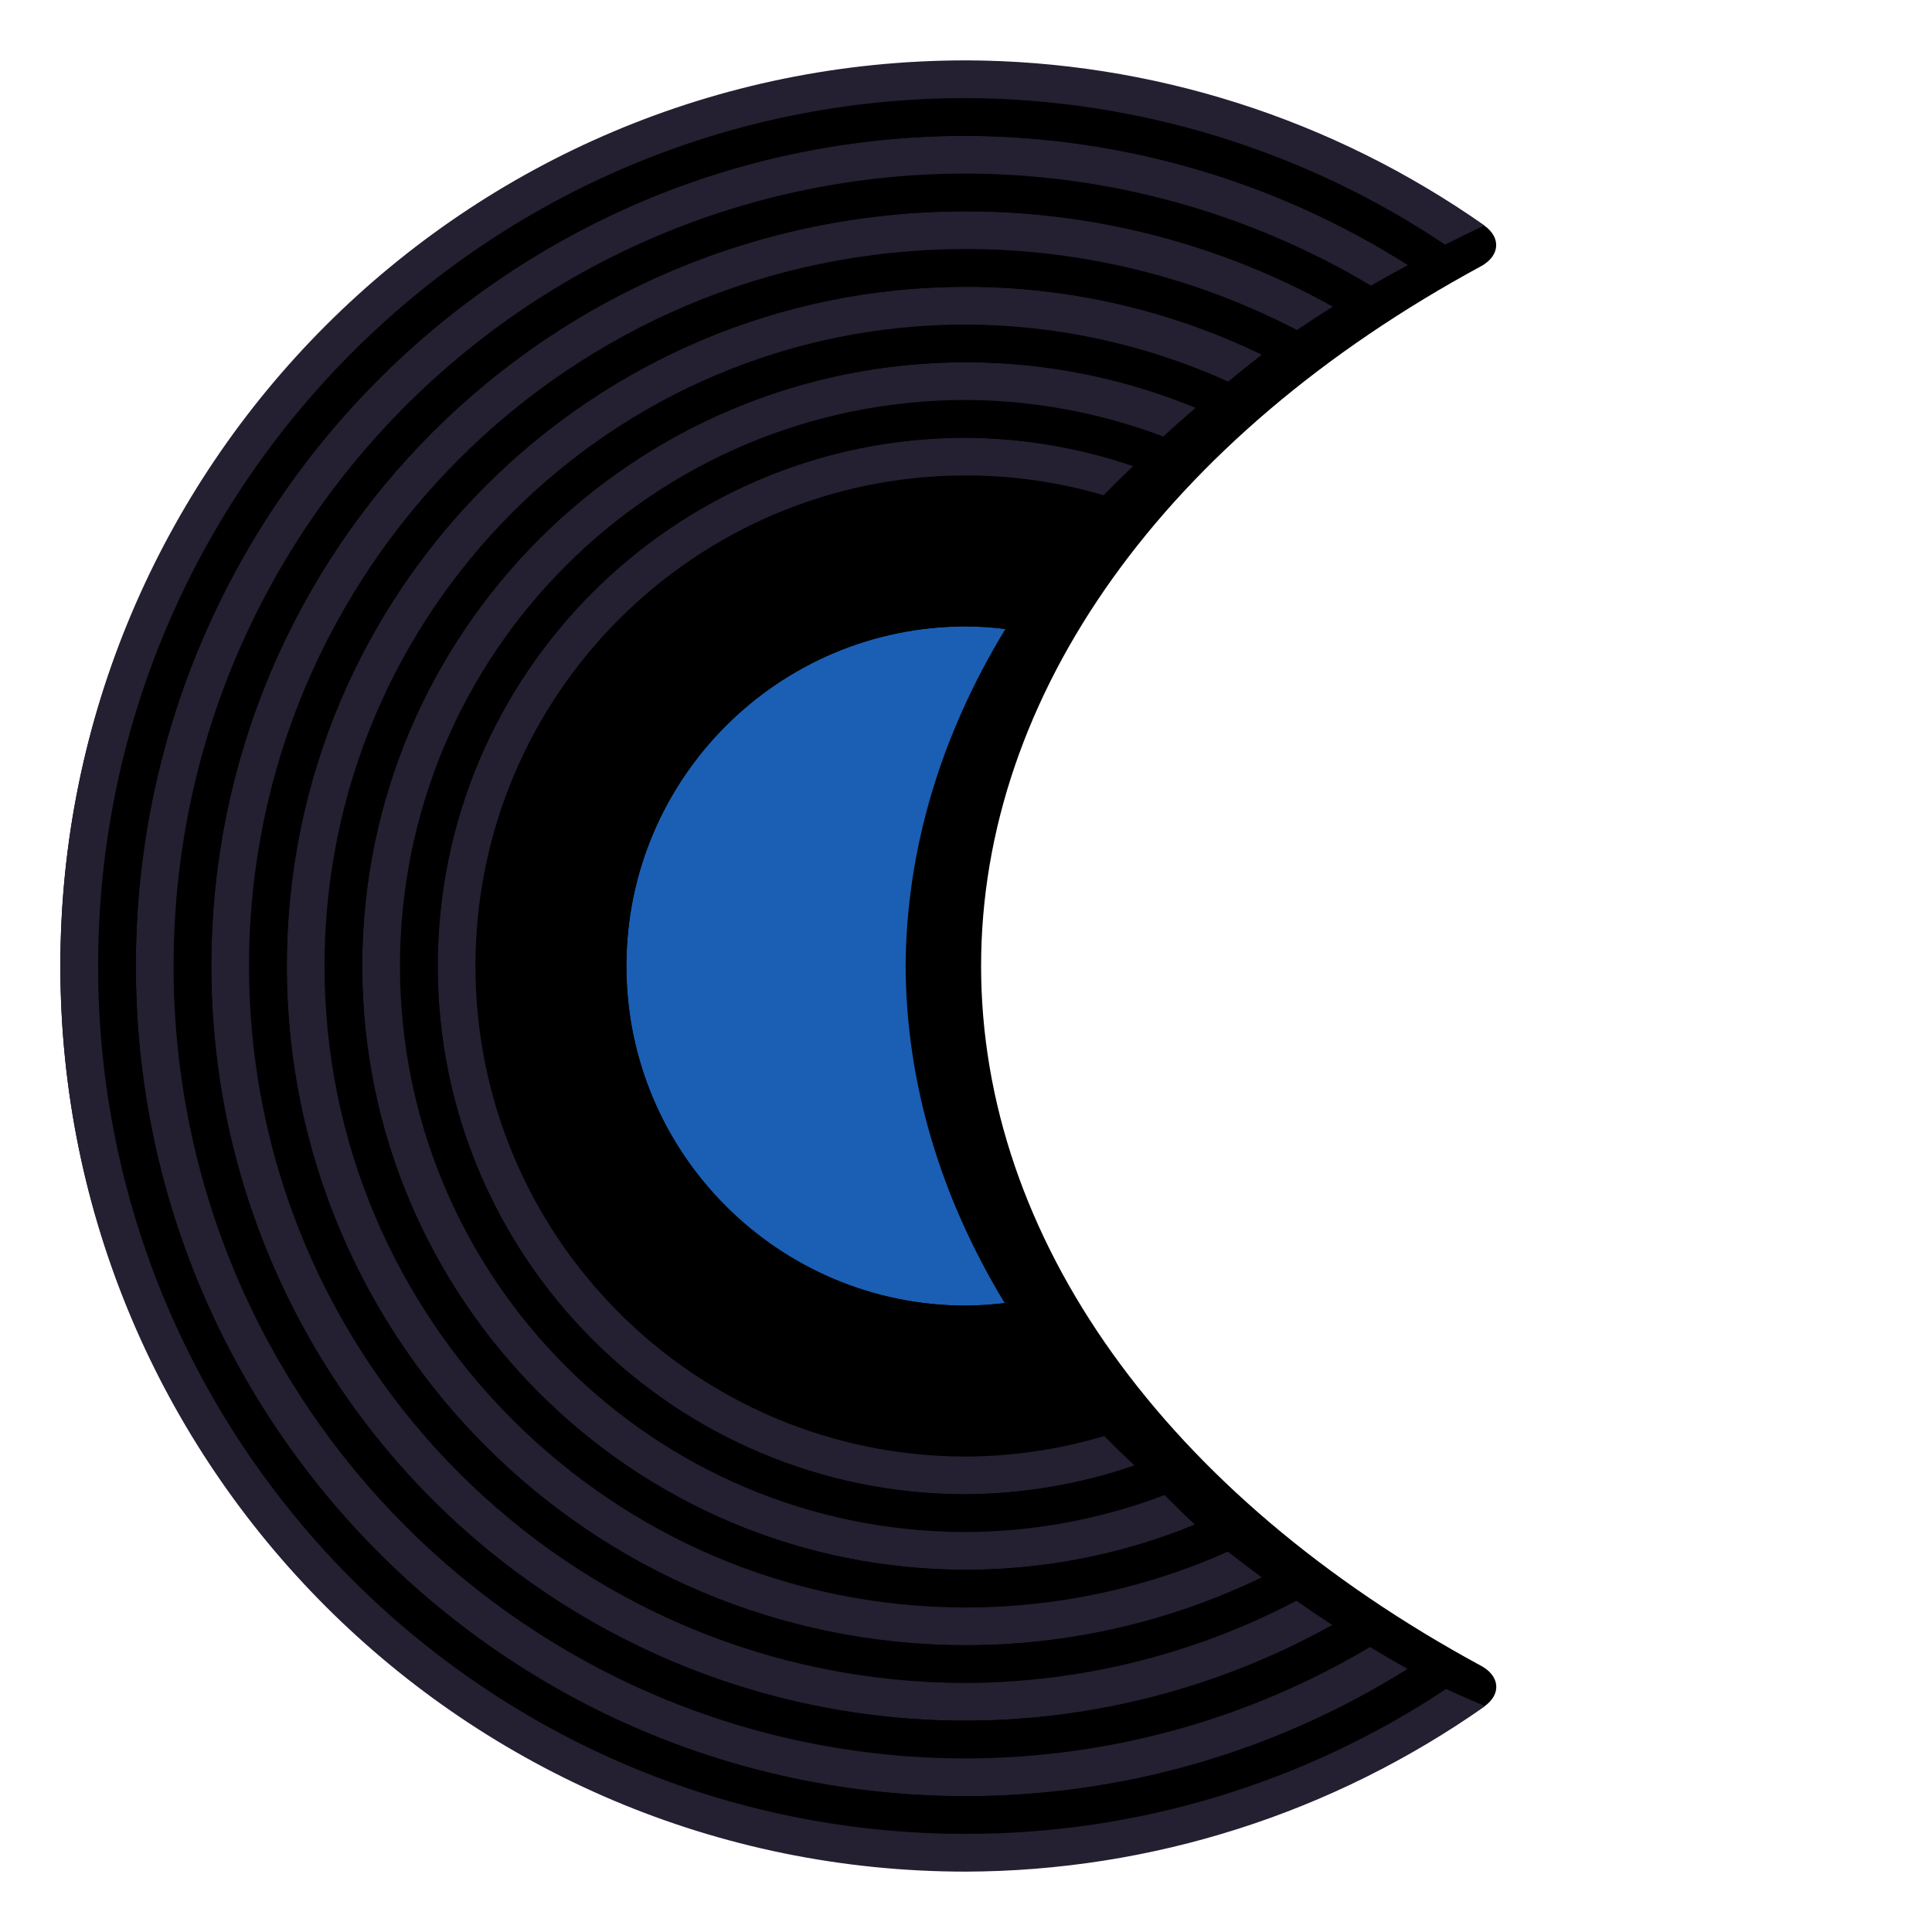
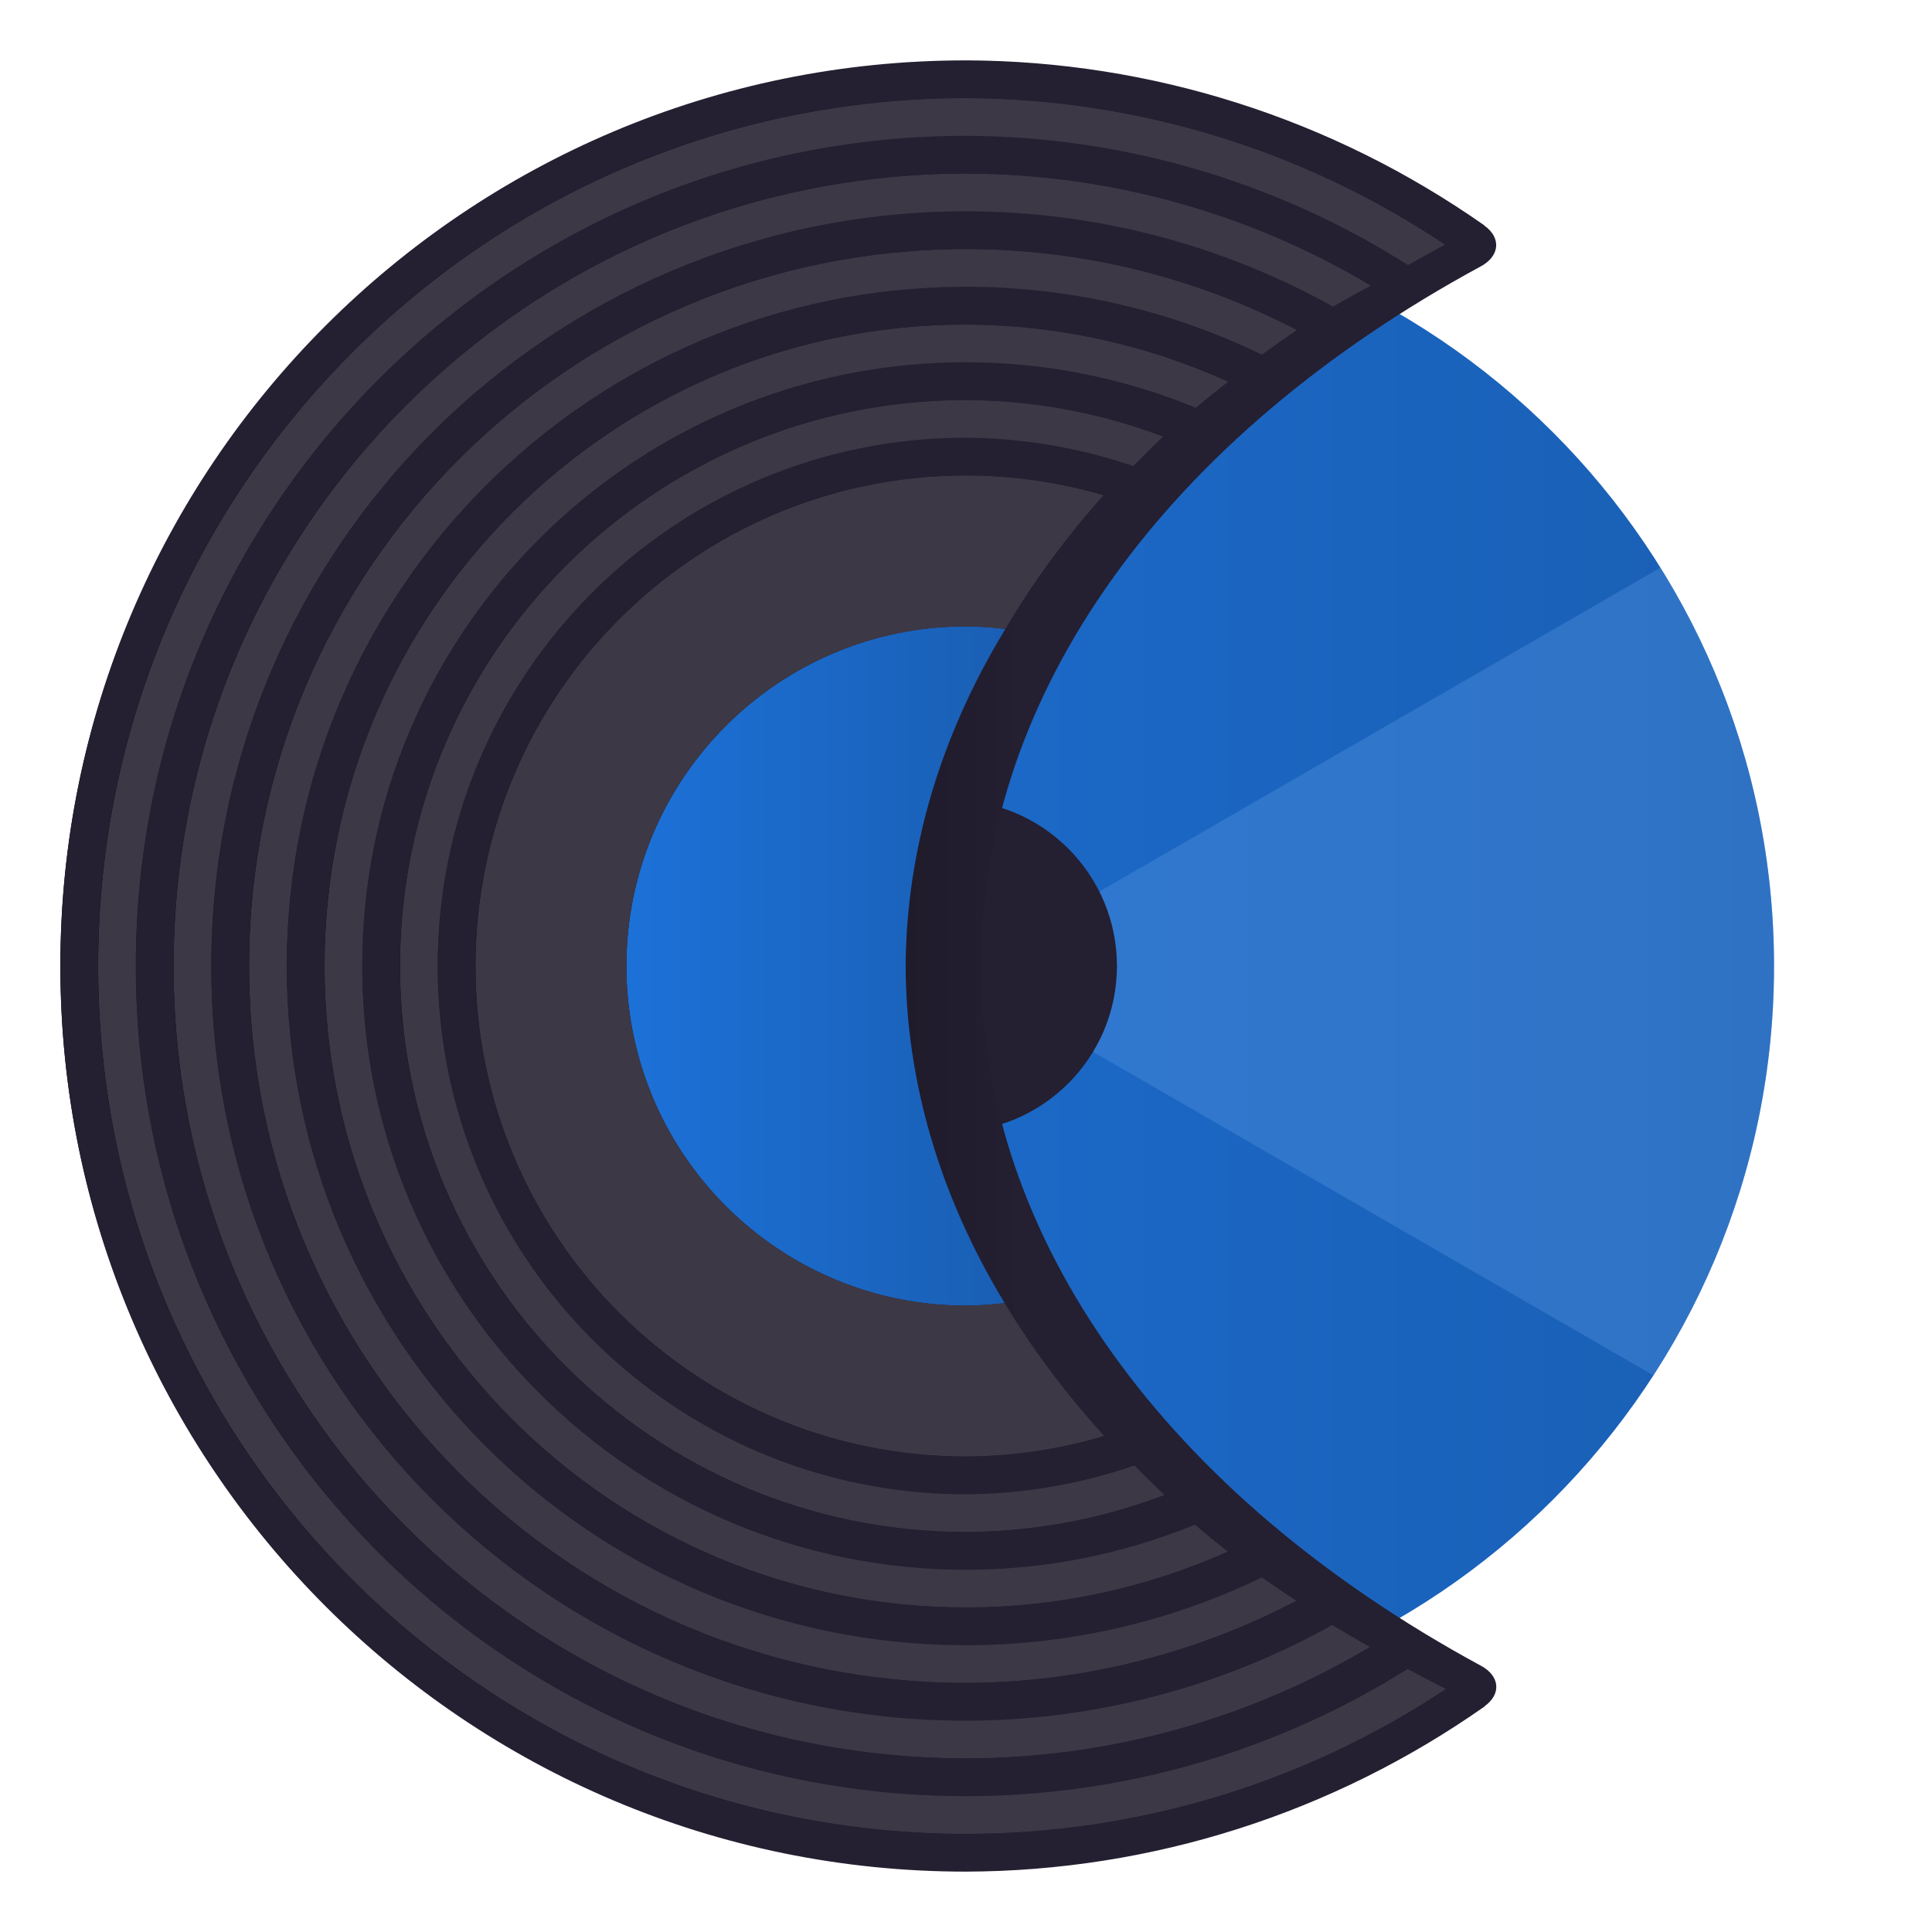
<svg xmlns="http://www.w3.org/2000/svg" height="128px" viewBox="0 0 128 128" width="128px">
-   <path d="m 64 4.176 c -33.137 0 -60 26.785 -60 59.824 s 26.863 59.824 60 59.824 c 12.297 0 24.273 -3.766 34.324 -10.758 c 1.164 -0.809 1.051 -2.023 -0.195 -2.699 c -20.926 -11.34 -33.129 -28.355 -33.129 -46.367 c 0 -18.008 12.199 -35.023 33.117 -46.359 c 1.25 -0.68 1.367 -1.902 0.195 -2.715 c -10.047 -6.988 -22.02 -10.75 -34.312 -10.75 z m 0 0" />
-   <path d="m 66.562 86.332 c -4.305 -7.098 -6.531 -14.676 -6.562 -22.332 c 0.047 -7.656 2.289 -15.234 6.609 -22.328 c -0.863 -0.109 -1.738 -0.164 -2.609 -0.172 c -12.426 0 -22.5 10.074 -22.5 22.5 s 10.074 22.5 22.5 22.5 c 0.855 -0.008 1.711 -0.062 2.562 -0.168 z m 0 0" fill="#1a5fb4" />
-   <path d="m 73.16 95.141 c -2.559 -2.812 -4.766 -5.758 -6.598 -8.809 c -0.852 0.105 -1.707 0.16 -2.562 0.168 c -12.426 0 -22.5 -10.074 -22.5 -22.5 s 10.074 -22.5 22.5 -22.5 c 0.871 0.008 1.746 0.062 2.609 0.172 c 1.801 -3.07 3.98 -6.035 6.508 -8.867 c -2.961 -0.863 -6.031 -1.305 -9.117 -1.305 c -17.949 0 -32.5 14.551 -32.5 32.5 s 14.551 32.5 32.5 32.5 c 3.102 -0.016 6.188 -0.473 9.16 -1.363 z m 0 0" />
+   <linearGradient id="a" gradientUnits="userSpaceOnUse" x1="17.536" x2="117.536" y1="64" y2="64">
+     <stop offset="0" stop-color="#1c71d8" />
+     <stop offset="0.999" stop-color="#1a5fb4" />
+   </linearGradient>
+   <linearGradient id="b" gradientUnits="userSpaceOnUse" x1="4" x2="99.134" y1="64" y2="64">
+     <stop offset="0" />
+     <stop offset="0.671" stop-color="#241f31" />
+   </linearGradient>
+   <linearGradient id="c" gradientUnits="userSpaceOnUse" x1="41.5" x2="66.611" y1="64" y2="64">
+     <stop offset="0" stop-color="#1c71d8" />
+     <stop offset="1" stop-color="#1a5fb4" />
+   </linearGradient>
+   <path d="m 117.535 64 c 0 27.613 -22.387 50 -50 50 c -27.613 0 -50 -22.387 -50 -50 s 22.387 -50 50 -50 c 27.613 0 50 22.387 50 50 z m 0 0" fill="url(#a)" />
+   <path d="m 110.004 37.609 l -7.148 4.129 l -39.43 22.762 l 39.43 22.762 l 6.684 3.859 c 5.219 -8.082 7.996 -17.5 7.996 -27.121 c 0 -9.328 -2.609 -18.469 -7.531 -26.391 z m 0 0" fill="#62a0ea" fill-opacity="0.302" />
+   <path d="m 74 64 c 0 6.074 -4.926 11 -11 11 s -11 -4.926 -11 -11 s 4.926 -11 11 -11 s 11 4.926 11 11 z m 0 0" fill="#241f31" />
+   <path d="m 64 4.176 c -33.137 0 -60 26.785 -60 59.824 s 26.863 59.824 60 59.824 c 12.297 0 24.273 -3.766 34.324 -10.758 c 1.164 -0.809 1.051 -2.023 -0.195 -2.699 c -20.926 -11.34 -33.129 -28.355 -33.129 -46.367 c 0 -18.008 12.199 -35.023 33.117 -46.359 c 1.25 -0.68 1.367 -1.902 0.195 -2.715 c -10.047 -6.988 -22.02 -10.75 -34.312 -10.75 z m 0 0" fill="url(#b)" />
+   <path d="m 66.562 86.332 c -4.305 -7.098 -6.531 -14.676 -6.562 -22.332 c 0.047 -7.656 2.289 -15.234 6.609 -22.328 c -0.863 -0.109 -1.738 -0.164 -2.609 -0.172 c -12.426 0 -22.5 10.074 -22.5 22.5 s 10.074 22.5 22.5 22.5 c 0.855 -0.008 1.711 -0.062 2.562 -0.168 z m 0 0" fill="url(#c)" />
+   <path d="m 73.16 95.141 c -2.559 -2.812 -4.766 -5.758 -6.598 -8.809 c -0.852 0.105 -1.707 0.16 -2.562 0.168 c -12.426 0 -22.5 -10.074 -22.5 -22.5 s 10.074 -22.5 22.5 -22.5 c 0.871 0.008 1.746 0.062 2.609 0.172 c 1.801 -3.07 3.98 -6.035 6.508 -8.867 c -2.961 -0.863 -6.031 -1.305 -9.117 -1.305 c -17.949 0 -32.5 14.551 -32.5 32.5 s 14.551 32.5 32.5 32.5 c 3.102 -0.016 6.188 -0.473 9.16 -1.363 z m 0 0" fill="#3d3846" />
  <path d="m 75.16 97.094 c -0.688 -0.645 -1.352 -1.293 -2 -1.953 c -2.973 0.887 -6.059 1.344 -9.16 1.359 c -17.949 0 -32.5 -14.551 -32.5 -32.5 s 14.551 -32.5 32.5 -32.5 c 3.086 0 6.156 0.441 9.117 1.309 c 0.637 -0.652 1.289 -1.297 1.961 -1.93 c -3.566 -1.219 -7.309 -1.852 -11.078 -1.879 c -19.328 0 -35 15.672 -35 35 s 15.672 35 35 35 c 3.801 -0.027 7.566 -0.668 11.16 -1.906 z m 0 0" fill="#241f31" />
-   <path d="m 77.156 99.051 c -0.684 -0.645 -1.348 -1.297 -1.996 -1.957 c -3.594 1.238 -7.359 1.879 -11.16 1.906 c -19.328 0 -35 -15.672 -35 -35 s 15.672 -35 35 -35 c 3.77 0.027 7.512 0.66 11.078 1.879 c 0.645 -0.66 1.309 -1.316 1.988 -1.957 c -4.176 -1.582 -8.602 -2.398 -13.066 -2.422 c -20.711 0 -37.5 16.789 -37.5 37.5 s 16.789 37.5 37.5 37.5 c 4.496 -0.02 8.953 -0.852 13.156 -2.449 z m 0 0" />
+   <path d="m 77.156 99.051 c -0.684 -0.645 -1.348 -1.297 -1.996 -1.957 c -3.594 1.238 -7.359 1.879 -11.16 1.906 c -19.328 0 -35 -15.672 -35 -35 s 15.672 -35 35 -35 c 3.77 0.027 7.512 0.66 11.078 1.879 c 0.645 -0.66 1.309 -1.316 1.988 -1.957 c -4.176 -1.582 -8.602 -2.398 -13.066 -2.422 c -20.711 0 -37.5 16.789 -37.5 37.5 s 16.789 37.5 37.5 37.5 c 4.496 -0.02 8.953 -0.852 13.156 -2.449 z m 0 0" fill="#3d3846" />
  <path d="m 79.164 101.012 c -0.688 -0.645 -1.355 -1.301 -2.008 -1.961 c -4.203 1.598 -8.66 2.43 -13.156 2.449 c -20.711 0 -37.5 -16.789 -37.5 -37.5 s 16.789 -37.5 37.5 -37.5 c 4.465 0.023 8.891 0.84 13.066 2.422 c 0.699 -0.645 1.418 -1.281 2.152 -1.906 c -4.824 -1.988 -9.996 -3.012 -15.219 -3.016 c -22.09 0 -40 17.91 -40 40 s 17.91 40 40 40 c 5.203 0 10.352 -1.016 15.164 -2.988 z m 0 0" fill="#241f31" />
-   <path d="m 81.348 102.801 c -0.746 -0.586 -1.473 -1.184 -2.184 -1.789 c -4.812 1.973 -9.961 2.988 -15.164 2.988 c -22.09 0 -40 -17.91 -40 -40 s 17.91 -40 40 -40 c 5.223 0.004 10.395 1.027 15.219 3.016 c 0.703 -0.586 1.422 -1.164 2.156 -1.73 c -5.457 -2.473 -11.379 -3.762 -17.375 -3.785 c -23.473 0 -42.5 19.027 -42.5 42.5 s 19.027 42.5 42.5 42.5 c 5.977 0 11.891 -1.262 17.348 -3.699 z m 0 0" />
+   <path d="m 81.348 102.801 c -0.746 -0.586 -1.473 -1.184 -2.184 -1.789 c -4.812 1.973 -9.961 2.988 -15.164 2.988 c -22.09 0 -40 -17.91 -40 -40 s 17.91 -40 40 -40 c 5.223 0.004 10.395 1.027 15.219 3.016 c 0.703 -0.586 1.422 -1.164 2.156 -1.73 c -5.457 -2.473 -11.379 -3.762 -17.375 -3.785 c -23.473 0 -42.5 19.027 -42.5 42.5 s 19.027 42.5 42.5 42.5 c 5.977 0 11.891 -1.262 17.348 -3.699 z m 0 0" fill="#3d3846" />
  <path d="m 83.602 104.508 c -0.766 -0.562 -1.52 -1.129 -2.254 -1.707 c -5.457 2.438 -11.371 3.699 -17.348 3.699 c -23.473 0 -42.5 -19.027 -42.5 -42.5 s 19.027 -42.5 42.5 -42.5 c 5.996 0.023 11.918 1.312 17.375 3.785 c 0.727 -0.609 1.469 -1.203 2.227 -1.789 c -6.109 -2.961 -12.812 -4.496 -19.602 -4.496 c -24.852 0 -45 20.148 -45 45 s 20.148 45 45 45 c 6.789 0 13.492 -1.535 19.602 -4.492 z m 0 0" fill="#241f31" />
-   <path d="m 85.891 106.055 c -0.777 -0.508 -1.539 -1.023 -2.289 -1.547 c -6.109 2.957 -12.812 4.492 -19.602 4.492 c -24.852 0 -45 -20.148 -45 -45 s 20.148 -45 45 -45 c 6.789 0 13.492 1.535 19.602 4.496 c 0.762 -0.555 1.535 -1.098 2.324 -1.633 c -6.77 -3.523 -14.293 -5.363 -21.926 -5.363 c -26.234 0 -47.5 21.266 -47.5 47.5 s 21.266 47.5 47.5 47.5 c 7.629 -0.031 15.137 -1.898 21.891 -5.445 z m 0 0" />
+   <path d="m 85.891 106.055 c -0.777 -0.508 -1.539 -1.023 -2.289 -1.547 c -6.109 2.957 -12.812 4.492 -19.602 4.492 c -24.852 0 -45 -20.148 -45 -45 s 20.148 -45 45 -45 c 6.789 0 13.492 1.535 19.602 4.496 c 0.762 -0.555 1.535 -1.098 2.324 -1.633 c -6.77 -3.523 -14.293 -5.363 -21.926 -5.363 c -26.234 0 -47.5 21.266 -47.5 47.5 s 21.266 47.5 47.5 47.5 c 7.629 -0.031 15.137 -1.898 21.891 -5.445 z m 0 0" fill="#3d3846" />
  <path d="m 88.266 107.664 c -0.805 -0.527 -1.598 -1.066 -2.375 -1.609 c -6.754 3.547 -14.262 5.414 -21.891 5.445 c -26.234 0 -47.5 -21.266 -47.5 -47.5 s 21.266 -47.5 47.5 -47.5 c 7.633 0 15.156 1.84 21.926 5.363 c 0.781 -0.527 1.578 -1.047 2.387 -1.551 c -7.434 -4.141 -15.801 -6.312 -24.312 -6.312 c -27.613 0 -50 22.387 -50 50 s 22.387 50 50 50 c 8.496 -0.016 16.848 -2.199 24.266 -6.336 z m 0 0" fill="#241f31" />
-   <path d="m 90.766 109.121 c -0.844 -0.477 -1.68 -0.961 -2.5 -1.457 c -7.418 4.137 -15.77 6.32 -24.266 6.336 c -27.613 0 -50 -22.387 -50 -50 s 22.387 -50 50 -50 c 8.512 0 16.879 2.172 24.312 6.312 c 0.828 -0.477 1.668 -0.938 2.516 -1.391 c -8.109 -4.844 -17.379 -7.406 -26.828 -7.422 c -28.996 0 -52.5 23.504 -52.5 52.5 s 23.504 52.5 52.5 52.5 c 9.422 -0.012 18.668 -2.562 26.766 -7.379 z m 0 0" />
+   <path d="m 90.766 109.121 c -0.844 -0.477 -1.68 -0.961 -2.5 -1.457 c -7.418 4.137 -15.77 6.32 -24.266 6.336 c -27.613 0 -50 -22.387 -50 -50 s 22.387 -50 50 -50 c 8.512 0 16.879 2.172 24.312 6.312 c 0.828 -0.477 1.668 -0.938 2.516 -1.391 c -8.109 -4.844 -17.379 -7.406 -26.828 -7.422 c -28.996 0 -52.5 23.504 -52.5 52.5 s 23.504 52.5 52.5 52.5 c 9.422 -0.012 18.668 -2.562 26.766 -7.379 z m 0 0" fill="#3d3846" />
  <path d="m 93.258 110.574 c -0.844 -0.477 -1.672 -0.961 -2.492 -1.453 c -8.098 4.816 -17.344 7.367 -26.766 7.379 c -28.996 0 -52.5 -23.504 -52.5 -52.5 s 23.504 -52.5 52.5 -52.5 c 9.449 0.016 18.719 2.578 26.828 7.422 c 0.809 -0.465 1.629 -0.918 2.457 -1.359 c -8.758 -5.559 -18.91 -8.527 -29.285 -8.562 c -30.375 0 -55 24.625 -55 55 s 24.625 55 55 55 c 10.352 0 20.492 -2.922 29.258 -8.426 z m 0 0" fill="#241f31" />
-   <path d="m 95.805 111.902 c -0.859 -0.434 -1.711 -0.875 -2.547 -1.328 c -8.766 5.504 -18.906 8.426 -29.258 8.426 c -30.375 0 -55 -24.625 -55 -55 s 24.625 -55 55 -55 c 10.375 0.035 20.527 3.004 29.285 8.562 c 0.809 -0.461 1.629 -0.914 2.457 -1.355 c -9.395 -6.289 -20.438 -9.664 -31.742 -9.707 c -31.758 0 -57.5 25.742 -57.5 57.5 s 25.742 57.5 57.5 57.5 c 11.316 0 22.379 -3.34 31.805 -9.598 z m 0 0" />
+   <path d="m 95.805 111.902 c -0.859 -0.434 -1.711 -0.875 -2.547 -1.328 c -8.766 5.504 -18.906 8.426 -29.258 8.426 c -30.375 0 -55 -24.625 -55 -55 s 24.625 -55 55 -55 c 10.375 0.035 20.527 3.004 29.285 8.562 c 0.809 -0.461 1.629 -0.914 2.457 -1.355 c -9.395 -6.289 -20.438 -9.664 -31.742 -9.707 c -31.758 0 -57.5 25.742 -57.5 57.5 s 25.742 57.5 57.5 57.5 c 11.316 0 22.379 -3.34 31.805 -9.598 z m 0 0" fill="#3d3846" />
  <path d="m 64 4 c -33.137 0 -60 26.863 -60 60 s 26.863 60 60 60 c 12.316 -0.039 24.32 -3.871 34.383 -10.965 c -0.867 -0.367 -1.727 -0.746 -2.578 -1.133 c -9.426 6.258 -20.488 9.598 -31.805 9.598 c -31.758 0 -57.5 -25.742 -57.5 -57.5 s 25.742 -57.5 57.5 -57.5 c 11.305 0.043 22.348 3.418 31.742 9.707 c 0.855 -0.434 1.723 -0.855 2.598 -1.27 c -10.055 -7.078 -22.043 -10.898 -34.34 -10.938 z m 0 0" fill="#241f31" />
</svg>
